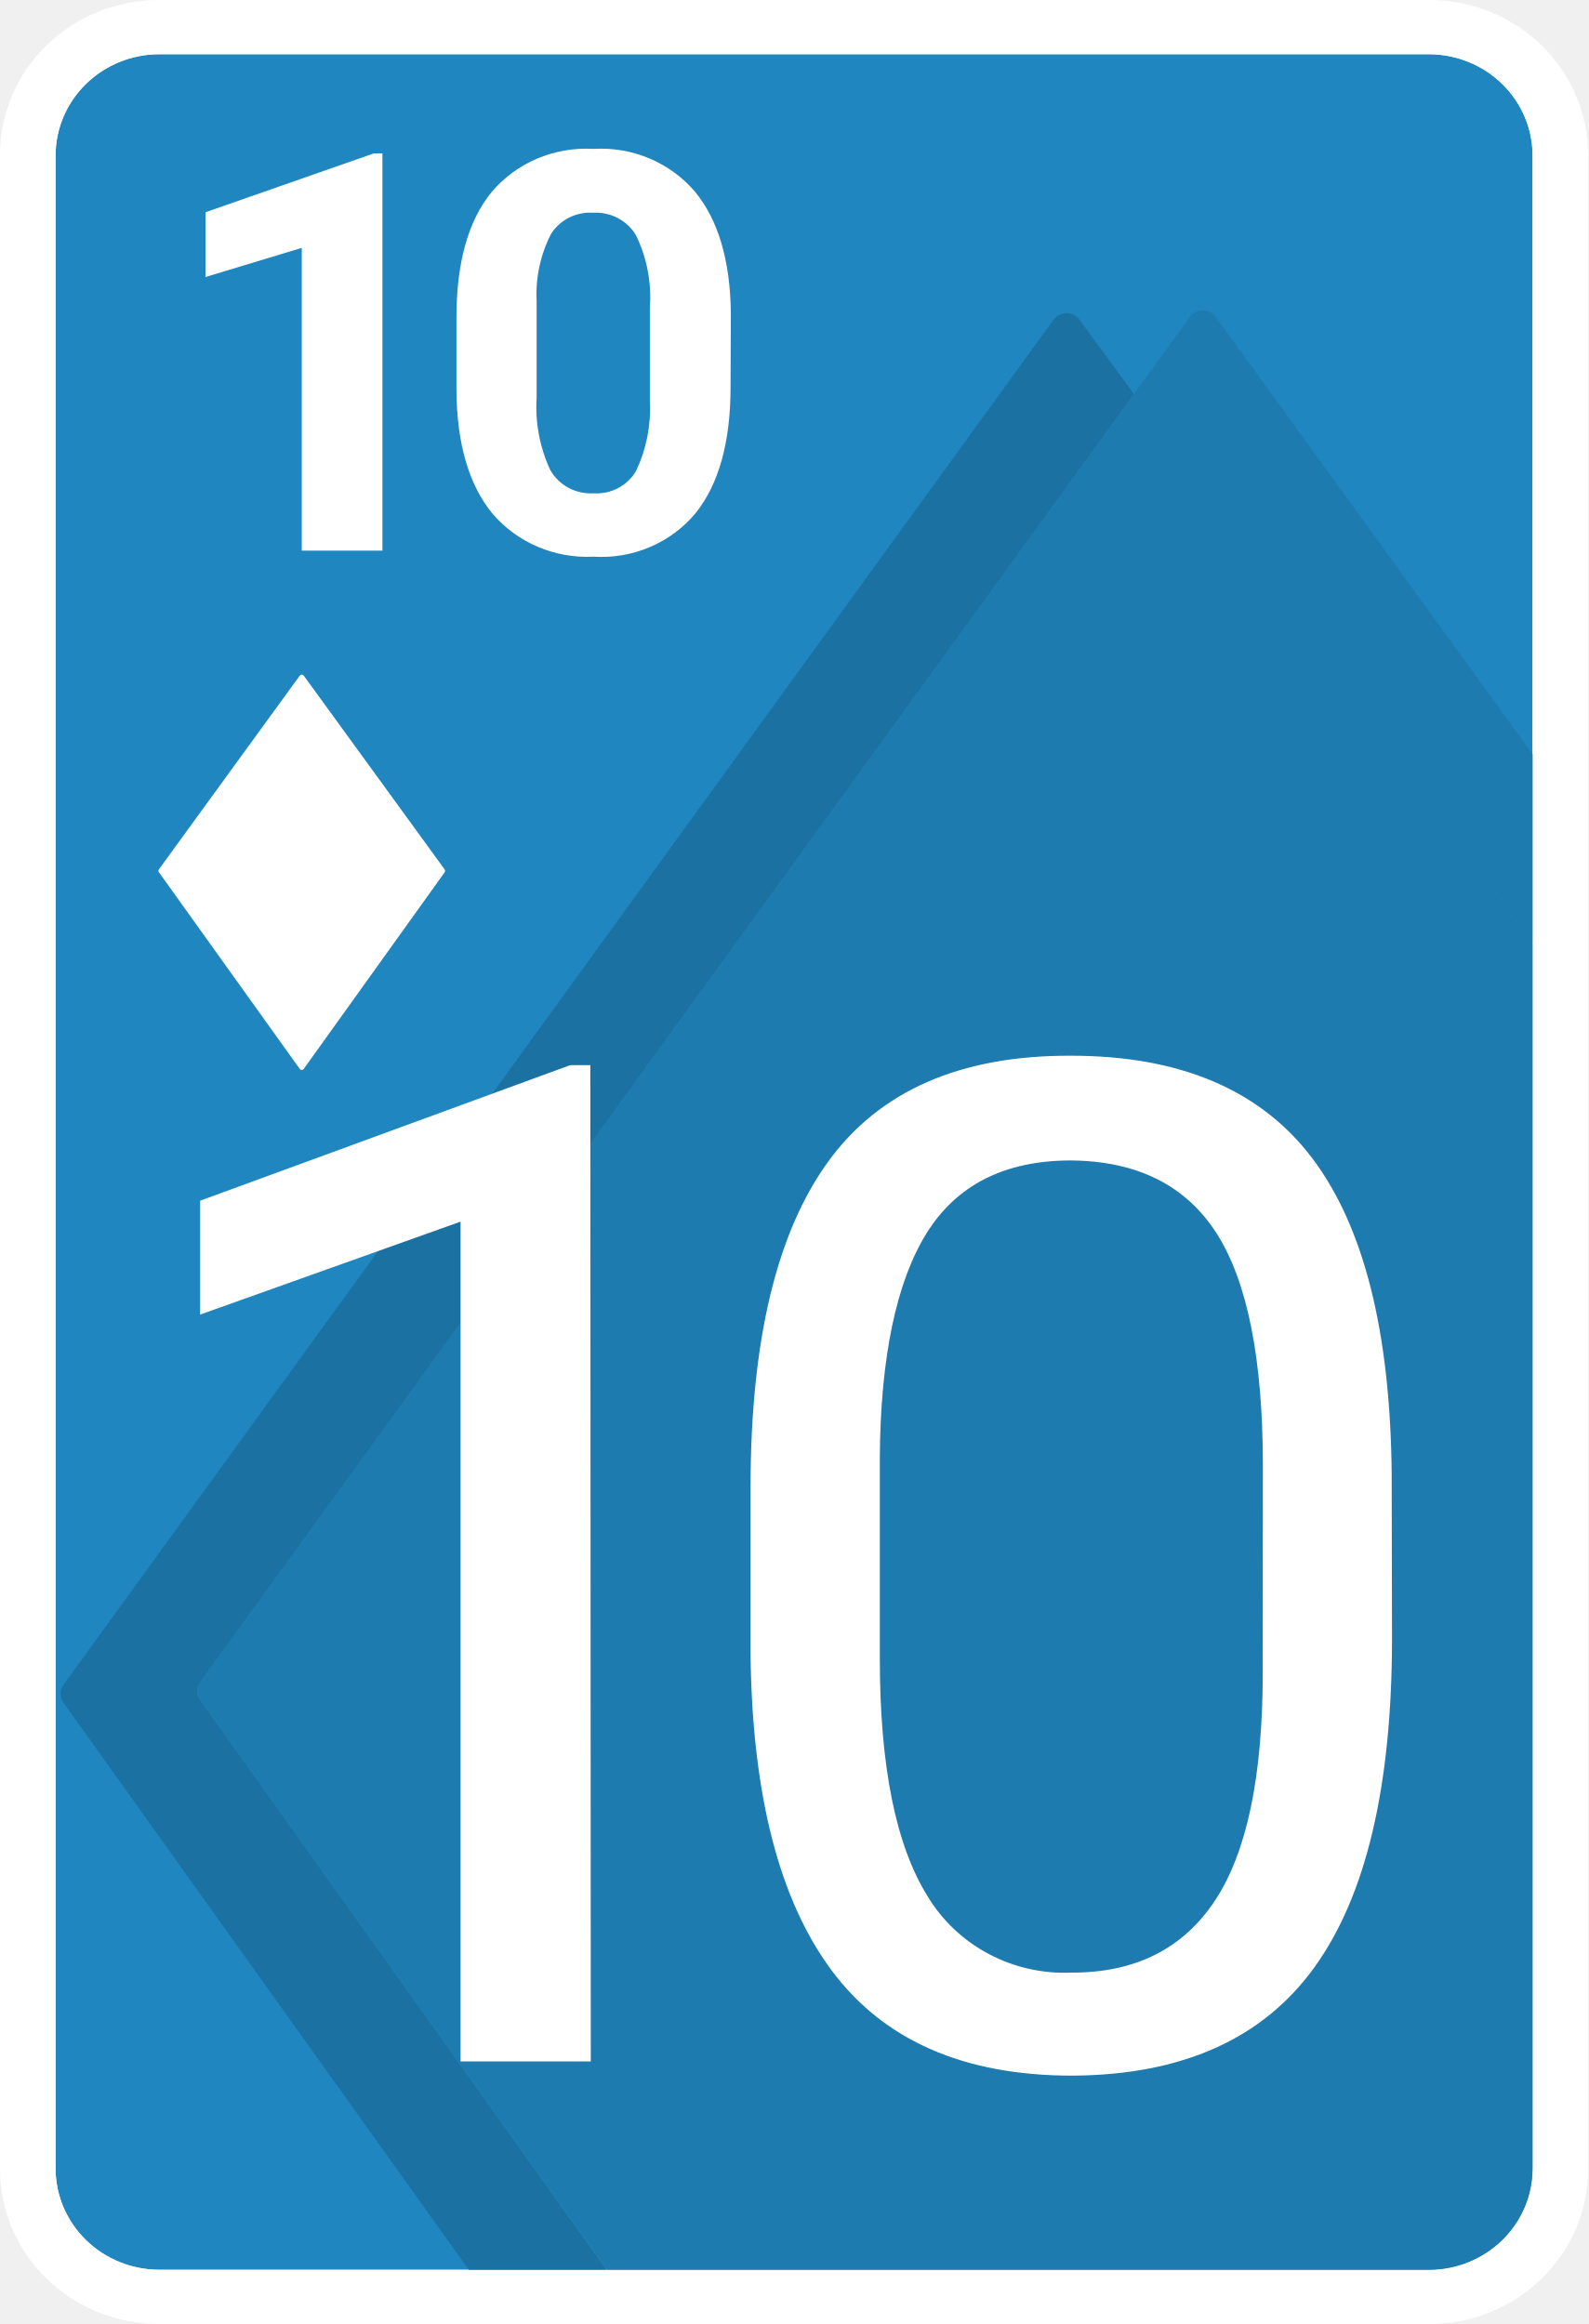
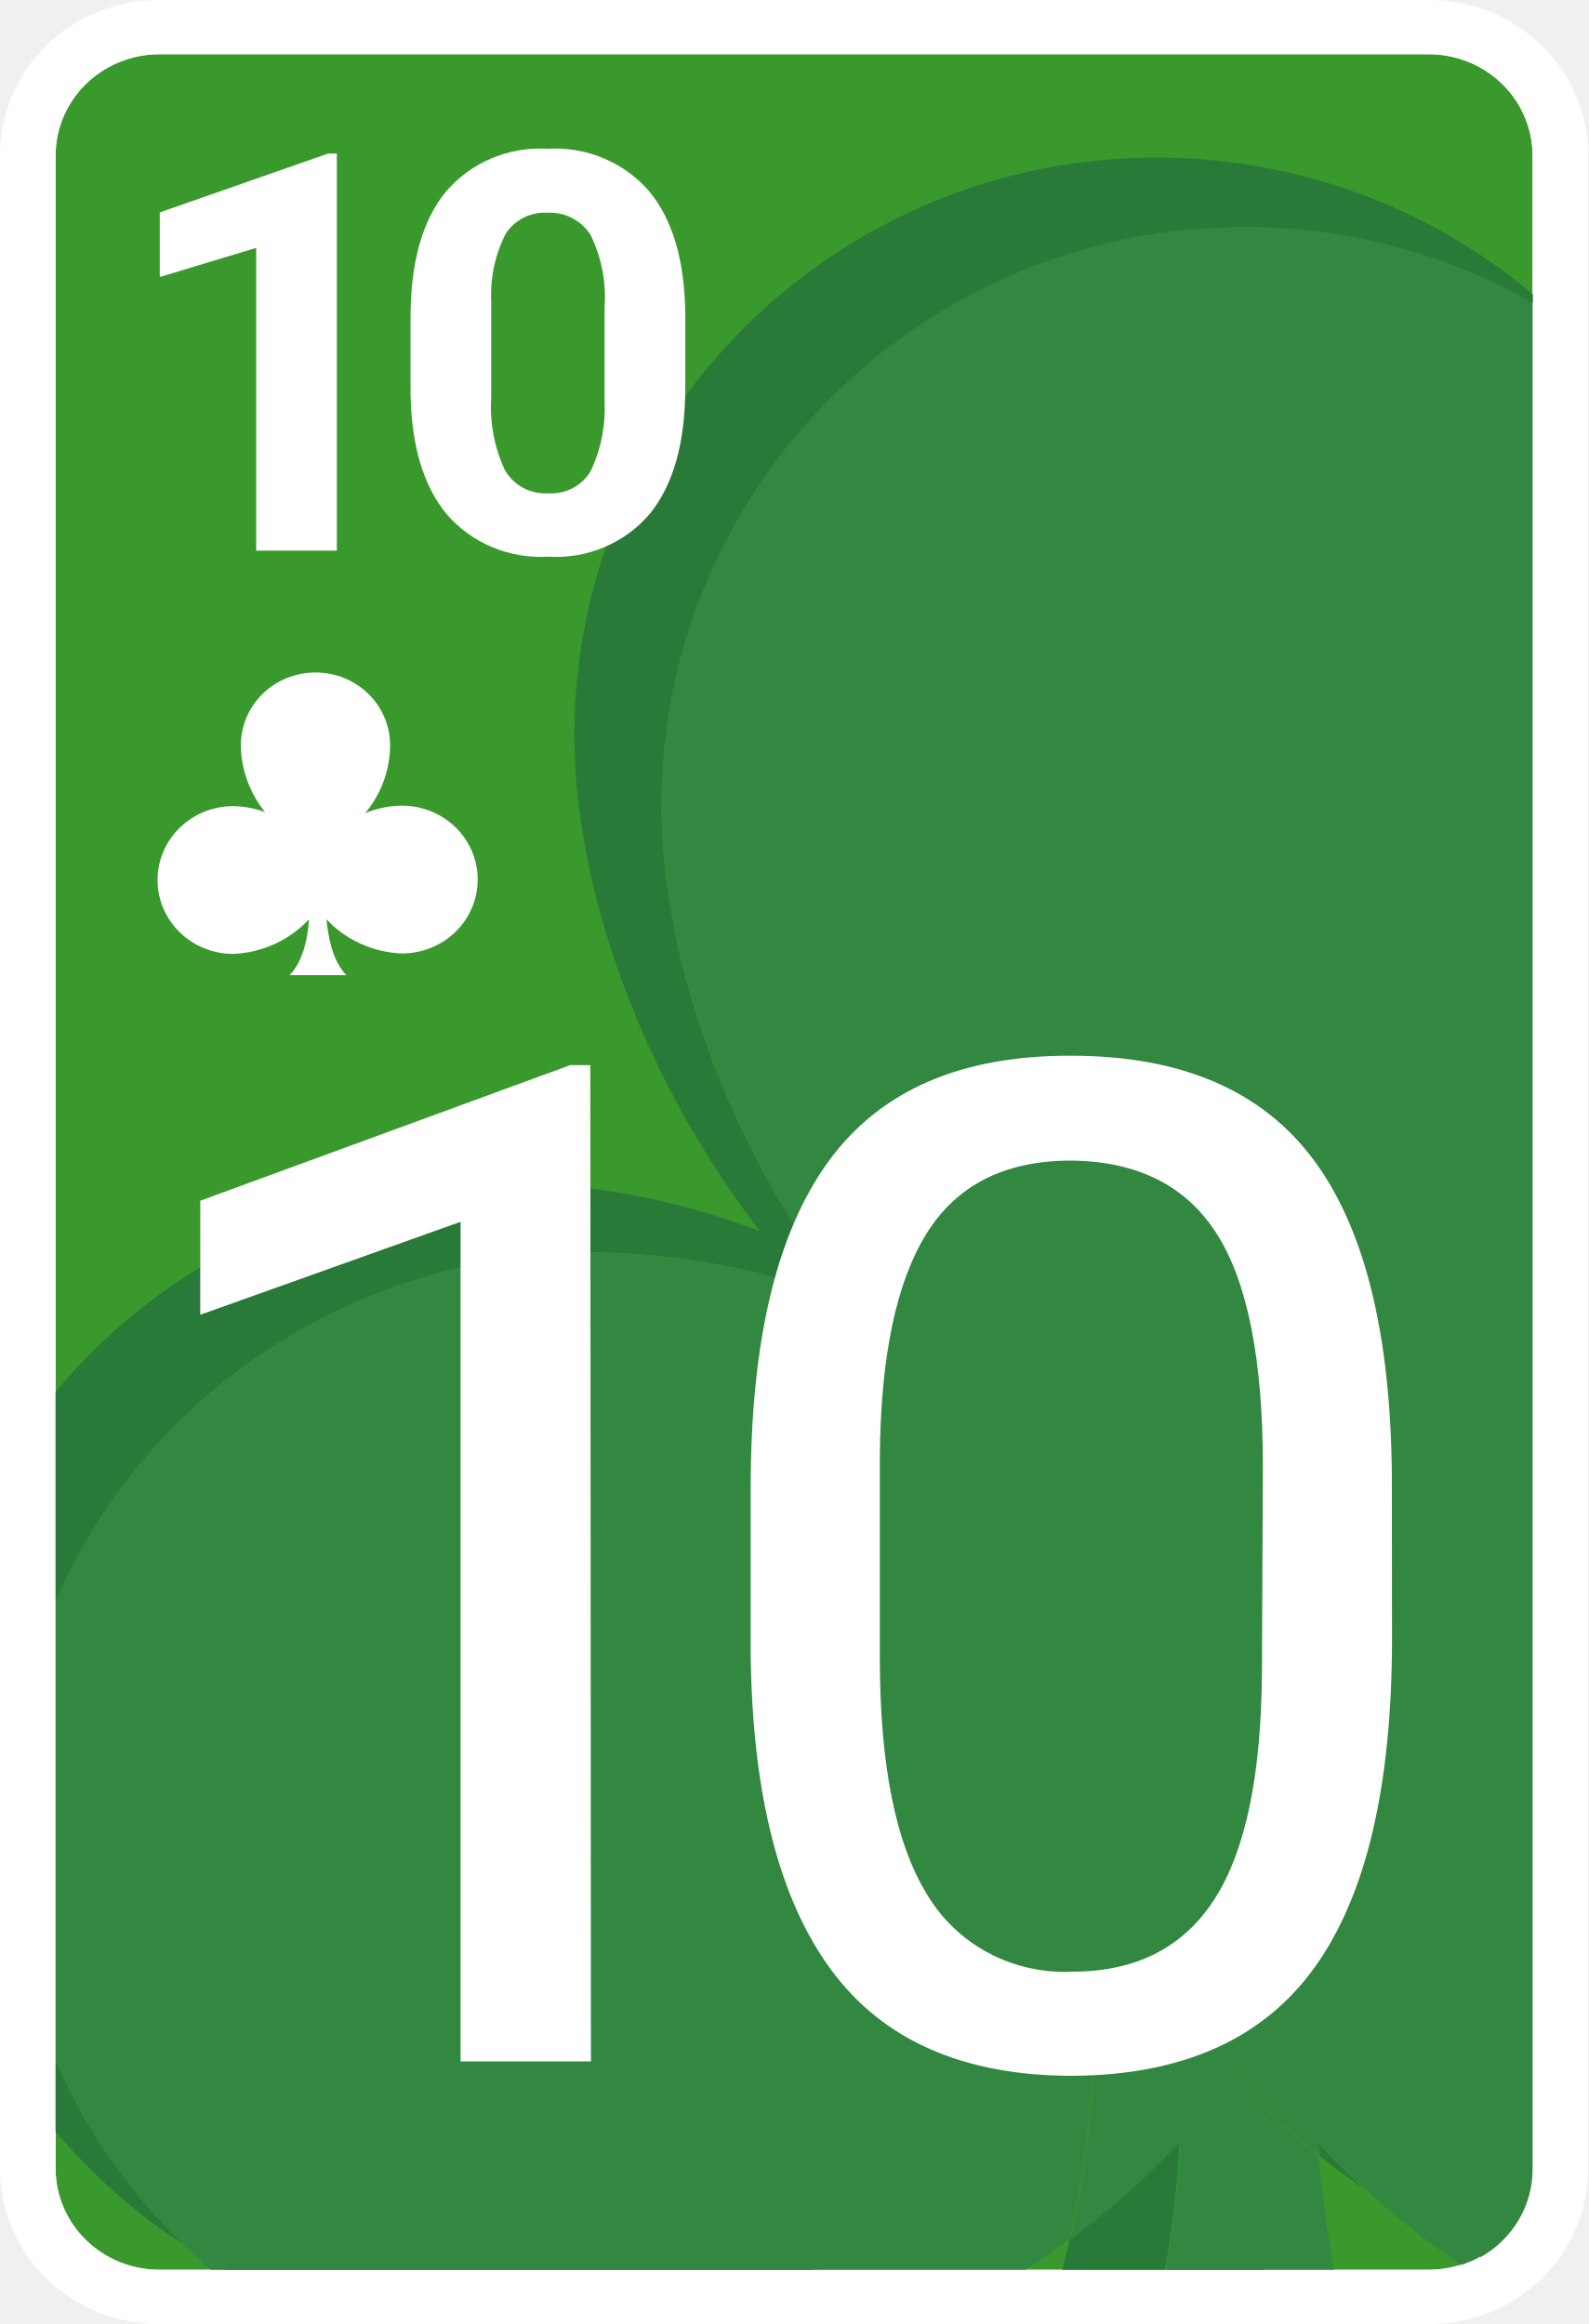
<svg xmlns="http://www.w3.org/2000/svg" width="550" height="805" viewBox="0 0 550 805" fill="none">
-   <g clip-path="url(#clip0_18_406)">
-     <path d="M530.75 751.333C530.692 760.567 526.907 769.407 520.215 775.937C513.523 782.467 504.464 786.16 495 786.217H55C45.536 786.16 36.477 782.467 29.785 775.937C23.093 769.407 19.308 760.567 19.25 751.333V53.666C19.308 44.432 23.093 35.592 29.785 29.062C36.477 22.533 45.536 18.84 55 18.783H495C504.464 18.84 513.523 22.533 520.215 29.062C526.907 35.592 530.692 44.432 530.75 53.666V751.333Z" fill="#1F86BF" />
+   <g clip-path="url(#clip0_18_241)">
+     <path d="M530.75 751.333C530.692 760.567 526.907 769.407 520.215 775.937C513.523 782.467 504.464 786.16 495 786.216H55C45.536 786.16 36.477 782.467 29.785 775.937C23.093 769.407 19.308 760.567 19.25 751.333V53.666C19.308 44.432 23.093 35.592 29.785 29.062C36.477 22.533 45.536 18.84 55 18.783H495C504.464 18.84 513.523 22.533 520.215 29.062C526.907 35.592 530.692 44.432 530.75 53.666V751.333Z" fill="#3A992C" />
    <path d="M495 0H55C40.413 0 26.424 5.654 16.109 15.719C5.795 25.783 0 39.433 0 53.667L0 751.333C0 765.567 5.795 779.217 16.109 789.281C26.424 799.346 40.413 805 55 805H495C509.587 805 523.576 799.346 533.891 789.281C544.205 779.217 550 765.567 550 751.333V53.667C550 39.433 544.205 25.783 533.891 15.719C523.576 5.654 509.587 0 495 0ZM530.75 751.333C530.692 760.568 526.907 769.408 520.215 775.937C513.523 782.467 504.464 786.16 495 786.217H55C45.536 786.16 36.477 782.467 29.785 775.937C23.093 769.408 19.308 760.568 19.25 751.333V53.667C19.308 44.432 23.093 35.592 29.785 29.063C36.477 22.533 45.536 18.84 55 18.783H495C504.464 18.84 513.523 22.533 520.215 29.063C526.907 35.592 530.692 44.432 530.75 53.667V751.333Z" fill="white" />
-     <path d="M69.3 588.885C68.649 587.981 68.3 586.903 68.3 585.799C68.3 584.694 68.649 583.617 69.3 582.713L392.7 136.528L374 110.983C373.504 110.218 372.818 109.588 372.005 109.152C371.193 108.715 370.28 108.486 369.352 108.486C368.425 108.486 367.512 108.715 366.7 109.152C365.887 109.588 365.201 110.218 364.705 110.983L22 583.572C21.337 584.481 20.98 585.569 20.98 586.684C20.98 587.8 21.337 588.888 22 589.797L162.36 786.217H210.045L69.3 588.885Z" fill="#1B71A1" />
-     <path d="M411.95 110.016L392.7 136.474L530.75 326.83V261.195L421.19 110.016C420.694 109.251 420.008 108.622 419.195 108.185C418.383 107.748 417.47 107.52 416.543 107.52C415.615 107.52 414.702 107.748 413.89 108.185C413.077 108.622 412.391 109.251 411.895 110.016H411.95ZM69.3 582.712C68.649 583.616 68.3 584.694 68.3 585.798C68.3 586.903 68.649 587.98 69.3 588.884L210.32 786.216H495C504.464 786.16 513.523 782.467 520.215 775.937C526.907 769.407 530.692 760.567 530.75 751.333V326.937L392.7 136.528L69.3 582.712Z" fill="#1E7BAF" />
-     <path d="M132.44 190.731H104.5V85.866L71.17 95.956V73.523L129.47 53.13H132.44V190.731ZM253 134.166C253 153.129 248.967 167.654 240.9 177.744C236.672 182.835 231.253 186.862 225.1 189.486C218.946 192.11 212.236 193.255 205.535 192.824C198.904 193.164 192.282 191.987 186.2 189.387C180.117 186.788 174.741 182.837 170.5 177.851C162.415 167.976 158.235 153.808 158.07 135.347V110.124C158.07 90.983 162.14 76.439 170.28 66.493C174.532 61.48 179.935 57.517 186.051 54.925C192.167 52.333 198.824 51.184 205.48 51.573C212.114 51.169 218.752 52.295 224.858 54.859C230.963 57.423 236.365 61.353 240.625 66.332C248.765 76.153 252.945 90.321 253.11 108.728L253 134.166ZM225.06 106.367C225.67 97.821 224.022 89.266 220.275 81.519C218.78 78.993 216.594 76.922 213.962 75.538C211.33 74.154 208.355 73.512 205.37 73.684C202.48 73.506 199.594 74.101 197.026 75.407C194.457 76.712 192.302 78.677 190.795 81.09C187.142 88.278 185.438 96.26 185.845 104.274V137.708C185.298 146.291 186.902 154.875 190.52 162.717C191.969 165.329 194.151 167.484 196.81 168.929C199.47 170.374 202.496 171.049 205.535 170.874C208.508 171.07 211.478 170.437 214.097 169.05C216.716 167.663 218.878 165.578 220.33 163.039C223.865 155.532 225.488 147.301 225.06 139.05V106.367ZM204.6 714.035H159.5V423.161L69.3 455.361V415.916L197.45 368.958H204.435L204.6 714.035ZM482.075 567.525C482.075 618.615 473.128 656.576 455.235 681.405C437.342 706.235 409.383 718.757 371.36 718.972C333.85 718.972 306.057 706.807 287.98 682.479C269.903 658.15 260.553 621.835 259.93 573.535V515.2C259.93 464.753 268.858 427.186 286.715 402.5C304.572 377.813 332.622 365.541 370.865 365.684C408.705 365.684 436.572 377.527 454.465 401.212C472.358 424.897 481.525 461.39 481.965 510.692L482.075 567.525ZM437.36 507.847C437.36 470.889 432.043 444.056 421.41 427.347C410.777 410.639 393.947 402.178 370.92 401.963C348.04 401.963 331.357 410.371 320.87 427.186C310.42 444.038 304.92 470.12 304.7 504.788V574.555C304.7 611.692 310.2 639.098 321.2 656.772C326.273 665.236 333.625 672.181 342.458 676.855C351.292 681.529 361.268 683.752 371.305 683.284C393.305 683.284 409.805 674.947 420.805 658.275C431.805 641.603 437.305 615.342 437.305 579.492L437.36 507.847ZM154 301.177L105.16 233.986C105.083 233.886 104.983 233.805 104.869 233.749C104.754 233.693 104.628 233.664 104.5 233.664C104.372 233.664 104.246 233.693 104.131 233.749C104.016 233.805 103.917 233.886 103.84 233.986L55 301.177C54.897 301.308 54.842 301.468 54.842 301.633C54.842 301.798 54.897 301.958 55 302.089L103.84 370.3C103.917 370.4 104.016 370.481 104.131 370.537C104.246 370.593 104.372 370.622 104.5 370.622C104.628 370.622 104.754 370.593 104.869 370.537C104.983 370.481 105.083 370.4 105.16 370.3L154 302.143C154.103 302.012 154.158 301.852 154.158 301.687C154.158 301.522 154.103 301.362 154 301.231V301.177Z" fill="white" />
+     <path d="M63.525 777.468C44.69 759.223 29.655 737.59 19.25 713.766V738.346C31.96 753.437 46.878 766.619 63.525 777.468ZM456.17 741.888C456.642 743.476 456.9 745.118 456.94 746.771C461.945 750.742 467.17 754.553 472.505 758.31C466.785 752.997 461.285 747.576 456.17 741.888ZM198.88 254.004C198.88 311.374 224.895 377.062 263.175 426.435C235.127 415.681 205.309 409.989 175.175 409.637C145.286 409.599 115.768 416.091 88.787 428.637C61.805 441.183 38.045 459.465 19.25 482.141V554.967C34.637 519.147 60.505 488.547 93.618 466.994C126.731 445.441 165.621 433.891 205.425 433.787C235.557 434.161 265.37 439.851 293.425 450.585C254.925 401.265 228.855 335.524 229.13 278.154C229.68 167.064 320.925 78.246 431.86 78.729C466.655 78.854 500.801 87.924 530.86 105.025V101.966C494.93 71.592 449.038 54.781 401.5 54.579C290.62 54.042 199.43 142.914 198.88 254.004ZM370.48 775.536C369.71 779.025 368.83 782.62 367.895 786.27H403.425C406.154 771.552 407.845 756.67 408.485 741.727C396.949 754.152 384.223 765.473 370.48 775.536Z" fill="#297A38" />
+     <path d="M73.095 786.217H78.155C73.15 783.533 68.255 780.582 63.525 777.469C66.605 780.474 69.795 783.533 73.095 786.217ZM506 784.553C508.284 783.804 510.494 782.852 512.6 781.709C498.729 774.89 485.4 767.069 472.725 758.31C483.148 767.835 494.269 776.606 506 784.553ZM425.975 717.684C428.291 740.736 432.075 763.624 437.305 786.217H462C458.81 768.453 457.49 754.017 456.5 746.772C445.528 737.905 435.319 728.177 425.975 717.684ZM378.235 717.47C350.831 746.681 317.564 770.081 280.5 786.217H355.19C360.69 782.836 365.475 779.24 370.48 775.483C374.765 756.398 377.359 736.989 378.235 717.47Z" fill="#328840" />
+     <path d="M229.075 278.154C229.075 335.524 255.09 401.265 293.37 450.585C265.315 439.851 235.502 434.16 205.37 433.787C165.575 433.901 126.697 445.457 93.595 467.009C60.493 488.562 34.634 519.155 19.25 554.967V713.766C29.642 737.629 44.678 759.299 63.525 777.576C68.255 780.689 73.15 783.64 78.155 786.324H280.5C317.662 770.22 351.026 746.818 378.51 717.577C377.637 737.114 375.043 756.541 370.755 775.644C384.5 765.563 397.226 754.224 408.76 741.78C408.12 756.723 406.429 771.606 403.7 786.324H437.58C432.35 763.731 428.566 740.843 426.25 717.791C435.734 728.301 446.091 738.03 457.215 746.879C457.175 745.225 456.917 743.583 456.445 741.995C461.56 747.684 467.06 753.104 472.945 758.417C485.62 767.176 498.949 774.997 512.82 781.816C518.287 778.717 522.822 774.269 525.97 768.918C529.117 763.567 530.766 757.502 530.75 751.333V105.025C500.691 87.924 466.545 78.854 431.75 78.728C320.87 78.246 229.625 167.064 229.075 278.154Z" fill="#328840" />
+     <path d="M119.955 337.778H100.265C106.7 331.392 106.975 318.458 106.975 318.458C103.636 322.039 99.603 324.94 95.11 326.994C90.617 329.047 85.752 330.214 80.795 330.426C73.837 330.426 67.164 327.728 62.244 322.928C57.324 318.127 54.56 311.616 54.56 304.827C54.56 298.037 57.324 291.526 62.244 286.725C67.164 281.925 73.837 279.228 80.795 279.228C84.559 279.287 88.283 279.996 91.795 281.321C86.728 275.014 83.806 267.322 83.435 259.317C83.274 255.911 83.822 252.507 85.047 249.313C86.272 246.119 88.148 243.201 90.562 240.735C92.976 238.268 95.877 236.305 99.09 234.964C102.304 233.622 105.762 232.931 109.258 232.931C112.753 232.931 116.211 233.622 119.425 234.964C122.638 236.305 125.539 238.268 127.953 240.735C130.367 243.201 132.243 246.119 133.468 249.313C134.693 252.507 135.241 255.911 135.08 259.317C134.78 267.471 131.769 275.307 126.5 281.643C130.521 279.98 134.838 279.105 139.205 279.067C146.163 279.067 152.836 281.764 157.756 286.564C162.676 291.365 165.44 297.876 165.44 304.666C165.44 311.455 162.676 317.966 157.756 322.767C152.836 327.567 146.163 330.265 139.205 330.265C134.255 330.073 129.393 328.926 124.899 326.89C120.406 324.854 116.37 321.97 113.025 318.404C113.3 318.565 113.52 331.284 119.955 337.778ZM116.655 190.731H88.715V85.867L55.33 95.956V73.577L113.63 53.184H116.655V190.731ZM237.325 134.167C237.325 153.165 233.255 167.708 225.225 177.744C220.988 182.825 215.568 186.845 209.416 189.468C203.265 192.091 196.56 193.242 189.86 192.824C183.219 193.219 176.575 192.09 170.462 189.527C164.349 186.964 158.937 183.039 154.66 178.066C146.52 168.191 142.358 154.023 142.175 135.562V110.07C142.175 90.929 146.245 76.385 154.385 66.439C158.645 61.423 164.058 57.457 170.184 54.865C176.309 52.273 182.975 51.127 189.64 51.52C196.281 51.129 202.923 52.26 209.035 54.823C215.147 57.385 220.56 61.309 224.84 66.278C232.98 76.099 237.105 90.267 237.325 108.675V134.167ZM209.385 106.367C209.995 97.822 208.347 89.266 204.6 81.519C203.068 79.013 200.867 76.96 198.232 75.58C195.597 74.2 192.627 73.545 189.64 73.684C186.751 73.512 183.867 74.11 181.3 75.415C178.732 76.719 176.577 78.681 175.065 81.09C171.44 88.288 169.737 96.263 170.115 104.274V137.709C169.568 146.292 171.172 154.875 174.79 162.717C176.243 165.338 178.433 167.499 181.104 168.944C183.774 170.389 186.812 171.059 189.86 170.875C192.833 171.064 195.799 170.428 198.417 169.042C201.035 167.655 203.198 165.574 204.655 163.039C208.163 155.523 209.785 147.3 209.385 139.05V106.367ZM204.655 714.035H159.5V423.215L69.355 455.415V415.917L197.45 368.958H204.435L204.655 714.035ZM482.075 567.579C482.075 618.669 473.147 656.629 455.29 681.459C437.433 706.289 409.475 718.811 371.415 719.026C333.868 719.026 306.075 706.879 288.035 682.586C269.995 658.293 260.645 622.014 259.985 573.75V515.2C259.985 464.753 268.913 427.187 286.77 402.5C304.627 377.813 332.677 365.541 370.92 365.685C408.76 365.685 436.627 377.527 454.52 401.212C472.413 424.897 481.58 461.408 482.02 510.746L482.075 567.579ZM437.36 507.901C437.36 470.943 432.043 444.109 421.41 427.401C410.777 410.693 393.947 402.232 370.92 402.017C348.04 402.017 331.357 410.443 320.87 427.294C310.383 444.145 304.993 469.869 304.7 504.467V574.233C304.7 611.371 310.2 638.776 321.2 656.451C326.277 664.922 333.638 671.873 342.482 676.548C351.326 681.222 361.314 683.441 371.36 682.962C393.36 682.962 409.75 674.626 420.53 657.953C431.31 641.281 436.81 615.02 437.03 579.171L437.36 507.901Z" fill="white" />
  </g>
  <defs>
-     <clipPath id="clip0_18_406">
+     <clipPath id="clip0_18_241">
      <rect width="550" height="805" fill="white" />
    </clipPath>
  </defs>
</svg>
